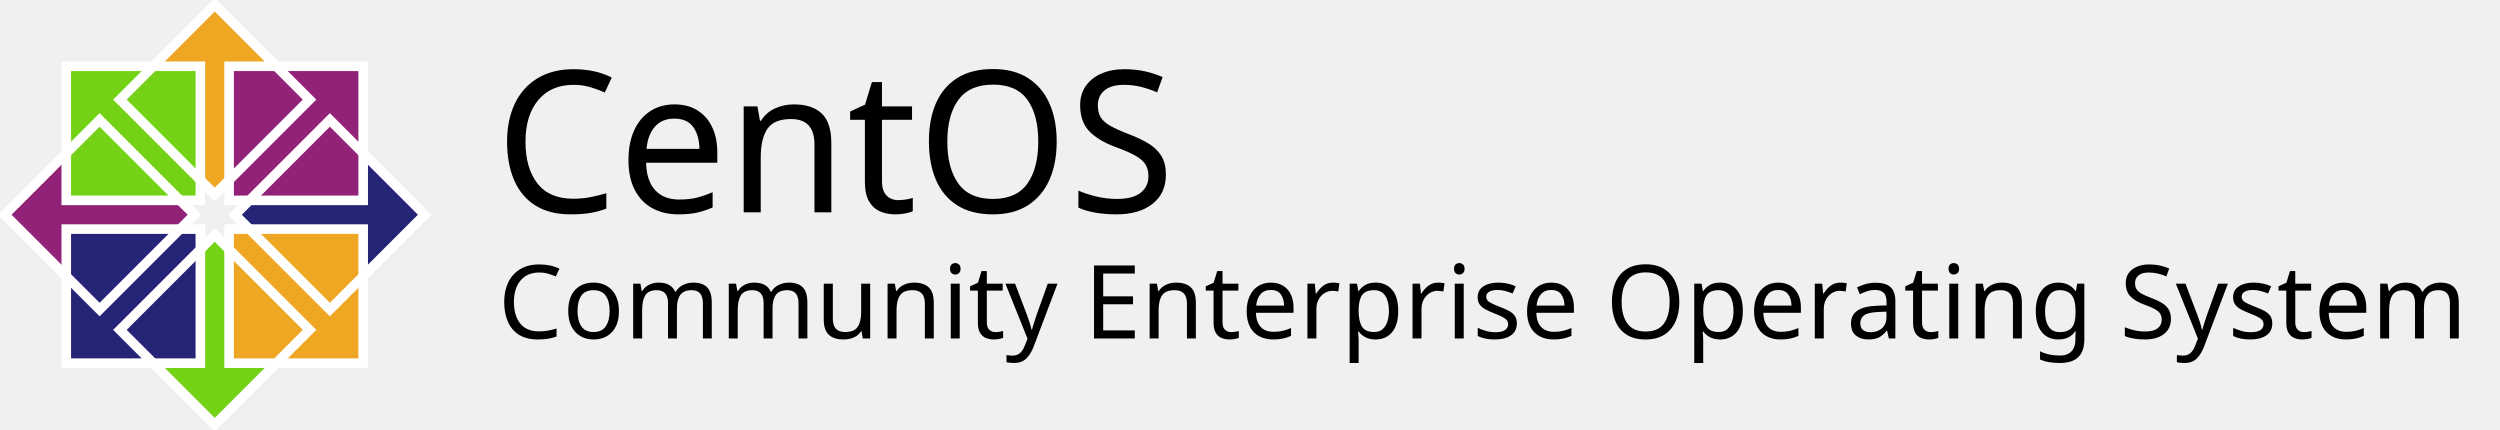
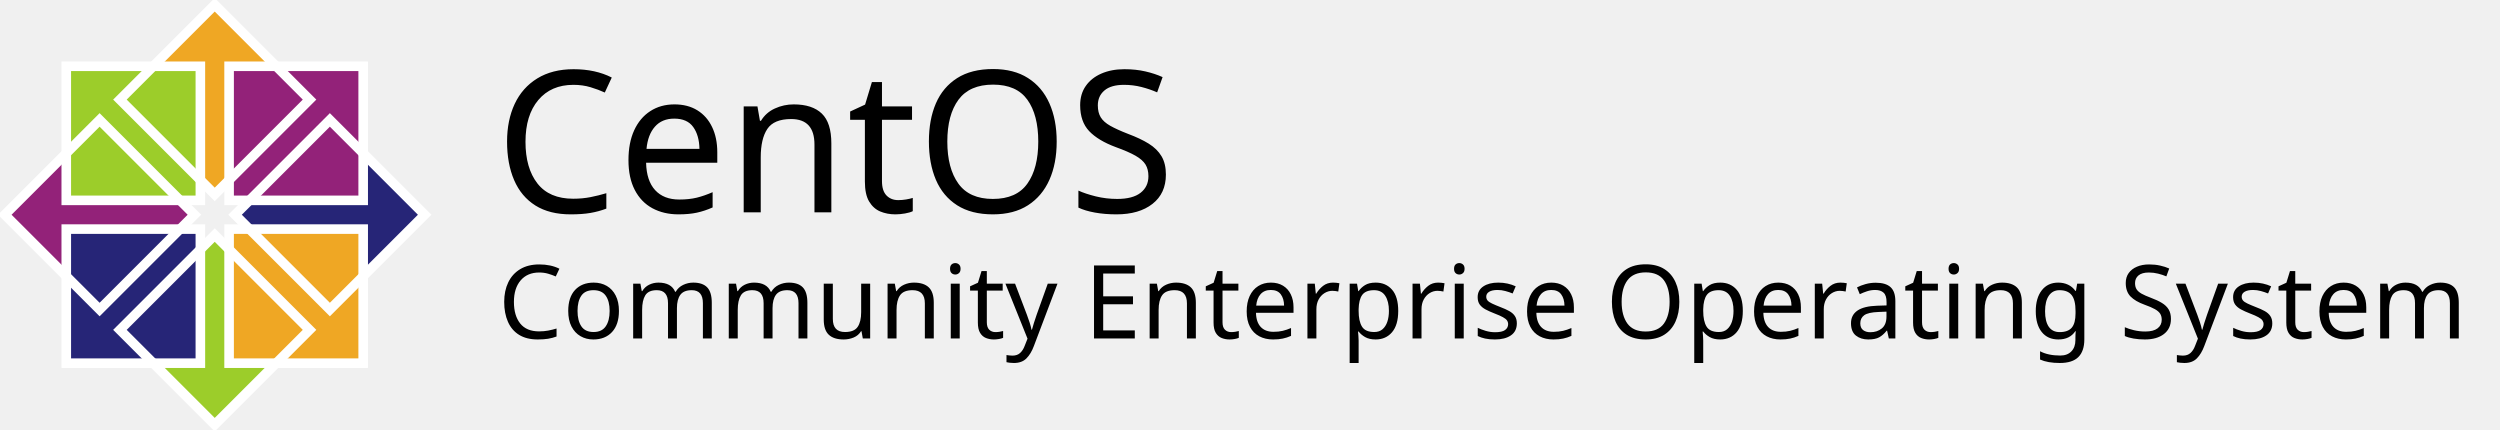
<svg xmlns="http://www.w3.org/2000/svg" width="618.794" height="106.299" id="svg3394" version="1.0" style="display:inline">
  <defs id="defs3396">
    <clipPath clipPathUnits="userSpaceOnUse" id="clipPath4429">
      <g transform="matrix(0.9947658,0,0,1,1.786099,0)" id="g4431">
-         <path style="fill:#eea623;fill-opacity:1;fill-rule:evenodd;stroke:none;stroke-width:30;stroke-linecap:round;stroke-linejoin:round;marker:none;marker-start:none;marker-mid:none;marker-end:none;stroke-miterlimit:4;stroke-dasharray:none;stroke-dashoffset:0;stroke-opacity:1;visibility:visible;display:inline;overflow:visible" d="M 322.541,2800.938 L 318.106,2806.667 L 313.671,2800.938 L 313.671,2757.795 L 294.732,2757.795 L 318.106,2732.258 L 341.238,2757.795 L 322.541,2757.795 L 322.541,2800.938 z" id="path4433" />
+         <path style="fill:#efa724;fill-opacity:1;fill-rule:evenodd;stroke:none;stroke-width:30;stroke-linecap:round;stroke-linejoin:round;marker:none;marker-start:none;marker-mid:none;marker-end:none;stroke-miterlimit:4;stroke-dasharray:none;stroke-dashoffset:0;stroke-opacity:1;visibility:visible;display:inline;overflow:visible" d="M 322.541,2800.938 L 318.106,2806.667 L 313.671,2800.938 L 313.671,2757.795 L 294.732,2757.795 L 318.106,2732.258 L 341.238,2757.795 L 322.541,2757.795 L 322.541,2800.938 z" id="path4433" />
      </g>
    </clipPath>
  </defs>
  <g id="layer1" transform="translate(-351.8872,354.7134)" style="display:inline" />
  <g id="CENTOSARTWORK" transform="translate(-4.0300246e-6,2.286228e-5)">
    <g id="g3645" transform="matrix(0.6666697,0,0,0.6666697,-143.3047,-377.1249)">
      <g transform="translate(90.01932,-214.542)" id="g3628">
        <text transform="scale(0.9903909,1.009702)" xml:space="preserve" style="font-size:72.706px;font-style:normal;font-variant:normal;font-weight:200;font-stretch:normal;text-align:start;line-height:125%;writing-mode:lr-tb;text-anchor:start;fill:#000000;fill-opacity:1;stroke:none;stroke-width:1;stroke-linecap:butt;stroke-linejoin:miter;stroke-miterlimit:4;stroke-dasharray:none;stroke-opacity:1;display:inline;font-family:Denmark;-inkscape-font-specification:Denmark Ultra-Light" x="311.795" y="850.815" id="text7691" clip-path="none">
          <tspan id="tspan7693" x="311.795" y="850.815" style="font-size:72.706px;font-style:normal;font-variant:normal;font-weight:200;font-stretch:normal;text-align:start;line-height:125%;writing-mode:lr-tb;text-anchor:start;fill:#000000;fill-opacity:1;stroke-width:1;stroke-miterlimit:4;stroke-dasharray:none;font-family:Denmark;-inkscape-font-specification:Denmark Ultra-Light">CentOS</tspan>
        </text>
        <text clip-path="none" id="text2473" y="905.887" x="309.821" style="font-size:37.964px;font-style:normal;font-variant:normal;font-weight:200;font-stretch:normal;text-align:start;line-height:125%;writing-mode:lr-tb;text-anchor:start;fill:#000000;fill-opacity:1;stroke:none;stroke-width:1;stroke-linecap:butt;stroke-linejoin:miter;stroke-miterlimit:4;stroke-dasharray:none;stroke-opacity:1;display:inline;font-family:Denmark;-inkscape-font-specification:Denmark Ultra-Light" xml:space="preserve">
          <tspan style="font-size:37.964px;font-style:normal;font-variant:normal;font-weight:200;font-stretch:normal;text-align:start;line-height:125%;writing-mode:lr-tb;text-anchor:start;fill:#000000;fill-opacity:1;stroke-width:1;stroke-miterlimit:4;stroke-dasharray:none;font-family:Denmark;-inkscape-font-specification:Denmark Ultra-Light" y="905.887" x="309.821" id="tspan2475">Community Enterprise Operating System</tspan>
        </text>
      </g>
    </g>
    <g style="display:inline" id="SYMBOL" transform="matrix(0.450413,0,0,0.450413,14.81173,262.0014)">
      <g id="g2640" transform="matrix(0,-1.485379,1.485379,0,-2754.372,24.12764)" style="display:inline">
        <g transform="translate(16.27951,-899.1672)" id="g2642">
          <g id="g2644" transform="matrix(1.066666,0,0,1,-26.9356,-4.1328125e-5)">
-             <path id="path2646" d="M 323.367,2798.161 L 317.96,2803.962 L 312.554,2798.161 L 312.554,2757.335 L 294.541,2757.335 L 317.96,2732.437 L 340.985,2757.335 L 323.367,2757.335 L 323.367,2798.161 z" style="fill:#922178;fill-opacity:1;fill-rule:evenodd;stroke:none;stroke-width:30;stroke-linecap:round;stroke-linejoin:round;marker:none;marker-start:none;marker-mid:none;marker-end:none;stroke-miterlimit:4;stroke-dasharray:none;stroke-dashoffset:0;stroke-opacity:1;visibility:visible;display:inline;overflow:visible" />
+             <path id="path2646" d="M 323.367,2798.161 L 317.96,2803.962 L 312.554,2798.161 L 312.554,2757.335 L 294.541,2757.335 L 317.96,2732.437 L 340.985,2757.335 L 323.367,2757.335 L 323.367,2798.161 z" style="fill:#932279;fill-opacity:1;fill-rule:evenodd;stroke:none;stroke-width:30;stroke-linecap:round;stroke-linejoin:round;marker:none;marker-start:none;marker-mid:none;marker-end:none;stroke-miterlimit:4;stroke-dasharray:none;stroke-dashoffset:0;stroke-opacity:1;visibility:visible;display:inline;overflow:visible" />
          </g>
          <g transform="matrix(1.072279,0,0,1,-28.85079,-4.1328125e-5)" id="g2650" clip-path="url(#clipPath4429)" />
        </g>
      </g>
      <g transform="matrix(1.485379,0,0,1.485379,-402.7002,-3303.18)" id="g2652" style="display:inline">
        <g id="g2654" transform="translate(16.27951,-899.1672)">
          <g transform="matrix(1.066666,0,0,1,-26.9356,-4.1328125e-5)" id="g2656">
-             <path style="fill:#eea623;fill-opacity:1;fill-rule:evenodd;stroke:none;stroke-width:30;stroke-linecap:round;stroke-linejoin:round;marker:none;marker-start:none;marker-mid:none;marker-end:none;stroke-miterlimit:4;stroke-dasharray:none;stroke-dashoffset:0;stroke-opacity:1;visibility:visible;display:inline;overflow:visible" d="M 323.367,2798.161 L 317.96,2803.962 L 312.554,2798.161 L 312.554,2757.335 L 294.541,2757.335 L 317.96,2732.437 L 340.985,2757.335 L 323.367,2757.335 L 323.367,2798.161 z" id="path2658" />
+             <path style="fill:#efa724;fill-opacity:1;fill-rule:evenodd;stroke:none;stroke-width:30;stroke-linecap:round;stroke-linejoin:round;marker:none;marker-start:none;marker-mid:none;marker-end:none;stroke-miterlimit:4;stroke-dasharray:none;stroke-dashoffset:0;stroke-opacity:1;visibility:visible;display:inline;overflow:visible" d="M 323.367,2798.161 L 317.96,2803.962 L 312.554,2798.161 L 312.554,2757.335 L 294.541,2757.335 L 317.96,2732.437 L 340.985,2757.335 L 323.367,2757.335 L 323.367,2798.161 z" id="path2658" />
          </g>
          <g clip-path="url(#clipPath4429)" id="g2662" transform="matrix(1.072279,0,0,1,-28.85079,-4.1328125e-5)" />
        </g>
      </g>
      <g id="g2664" transform="matrix(0,1.485379,-1.485379,0,4260.212,-927.3261)" style="display:inline">
        <g transform="matrix(1.066666,0,0,1,-26.9356,-4.1328125e-5)" id="g2666">
-           <path style="fill:#252476;fill-opacity:1;fill-rule:evenodd;stroke:none;stroke-width:30;stroke-linecap:round;stroke-linejoin:round;marker:none;marker-start:none;marker-mid:none;marker-end:none;stroke-miterlimit:4;stroke-dasharray:none;stroke-dashoffset:0;stroke-opacity:1;visibility:visible;display:inline;overflow:visible" d="M 323.367,2798.161 L 317.96,2803.962 L 312.554,2798.161 L 312.554,2757.335 L 294.541,2757.335 L 317.96,2732.437 L 340.985,2757.335 L 323.367,2757.335 L 323.367,2798.161 z" id="path2668" />
+           <path style="fill:#262577;fill-opacity:1;fill-rule:evenodd;stroke:none;stroke-width:30;stroke-linecap:round;stroke-linejoin:round;marker:none;marker-start:none;marker-mid:none;marker-end:none;stroke-miterlimit:4;stroke-dasharray:none;stroke-dashoffset:0;stroke-opacity:1;visibility:visible;display:inline;overflow:visible" d="M 323.367,2798.161 L 317.96,2803.962 L 312.554,2798.161 L 312.554,2757.335 L 294.541,2757.335 L 317.96,2732.437 L 340.985,2757.335 L 323.367,2757.335 L 323.367,2798.161 z" id="path2668" />
        </g>
        <g clip-path="url(#clipPath4429)" id="g2672" transform="matrix(1.072279,0,0,1,-28.85079,-4.1328125e-5)" />
      </g>
      <g transform="matrix(-1.485379,0,0,-1.485379,572.9346,2375.8)" id="g2674" style="display:inline">
        <g id="g2676" transform="translate(16.27951,-899.1672)">
          <g transform="matrix(1.066666,0,0,1,-26.9356,-4.1328125e-5)" id="g2678">
-             <path style="fill:#73d216;fill-opacity:1;fill-rule:evenodd;stroke:none;stroke-width:30;stroke-linecap:round;stroke-linejoin:round;marker:none;marker-start:none;marker-mid:none;marker-end:none;stroke-miterlimit:4;stroke-dasharray:none;stroke-dashoffset:0;stroke-opacity:1;visibility:visible;display:inline;overflow:visible" d="M 323.367,2798.161 L 317.96,2803.962 L 312.554,2798.161 L 312.554,2757.335 L 294.541,2757.335 L 317.96,2732.437 L 340.985,2757.335 L 323.367,2757.335 L 323.367,2798.161 z" id="path2680" />
+             <path style="fill:#9ccd2a;fill-opacity:1;fill-rule:evenodd;stroke:none;stroke-width:30;stroke-linecap:round;stroke-linejoin:round;marker:none;marker-start:none;marker-mid:none;marker-end:none;stroke-miterlimit:4;stroke-dasharray:none;stroke-dashoffset:0;stroke-opacity:1;visibility:visible;display:inline;overflow:visible" d="M 323.367,2798.161 L 317.96,2803.962 L 312.554,2798.161 L 312.554,2757.335 L 294.541,2757.335 L 317.96,2732.437 L 340.985,2757.335 L 323.367,2757.335 L 323.367,2798.161 z" id="path2680" />
          </g>
          <g clip-path="url(#clipPath4429)" id="g2684" transform="matrix(1.072279,0,0,1,-28.85079,-4.1328125e-5)" />
        </g>
      </g>
      <g transform="matrix(1.485379,0,0,1.485379,-994.6136,-3940.533)" id="g2686" style="display:inline">
-         <rect style="fill:#73d216;fill-opacity:1;stroke:#ffffff;stroke-width:3.543;stroke-linecap:butt;stroke-linejoin:miter;stroke-miterlimit:4;stroke-dasharray:none;stroke-dashoffset:0;stroke-opacity:1" id="rect2688" width="49.606" height="49.606" x="671.984" y="2285.789" />
-         <rect y="2285.789" x="732.221" height="49.606" width="49.606" id="rect2690" style="fill:#922178;fill-opacity:1;stroke:#ffffff;stroke-width:3.543;stroke-linecap:butt;stroke-linejoin:miter;stroke-miterlimit:4;stroke-dasharray:none;stroke-dashoffset:0;stroke-opacity:1" />
-         <rect style="fill:#eea623;fill-opacity:1;stroke:#ffffff;stroke-width:3.543;stroke-linecap:butt;stroke-linejoin:miter;stroke-miterlimit:4;stroke-dasharray:none;stroke-dashoffset:0;stroke-opacity:1" id="rect2692" width="49.606" height="49.606" x="732.221" y="2346.026" />
-         <rect y="2346.026" x="671.984" height="49.606" width="49.606" id="rect2694" style="fill:#252476;fill-opacity:1;stroke:#ffffff;stroke-width:3.543;stroke-linecap:butt;stroke-linejoin:miter;stroke-miterlimit:4;stroke-dasharray:none;stroke-dashoffset:0;stroke-opacity:1" />
+         <rect style="fill:#9ccd2a;fill-opacity:1;stroke:#ffffff;stroke-width:3.543;stroke-linecap:butt;stroke-linejoin:miter;stroke-miterlimit:4;stroke-dasharray:none;stroke-dashoffset:0;stroke-opacity:1" id="rect2688" width="49.606" height="49.606" x="671.984" y="2285.789" />
+         <rect y="2285.789" x="732.221" height="49.606" width="49.606" id="rect2690" style="fill:#932279;fill-opacity:1;stroke:#ffffff;stroke-width:3.543;stroke-linecap:butt;stroke-linejoin:miter;stroke-miterlimit:4;stroke-dasharray:none;stroke-dashoffset:0;stroke-opacity:1" />
+         <rect style="fill:#efa724;fill-opacity:1;stroke:#ffffff;stroke-width:3.543;stroke-linecap:butt;stroke-linejoin:miter;stroke-miterlimit:4;stroke-dasharray:none;stroke-dashoffset:0;stroke-opacity:1" id="rect2692" width="49.606" height="49.606" x="732.221" y="2346.026" />
+         <rect y="2346.026" x="671.984" height="49.606" width="49.606" id="rect2694" style="fill:#262577;fill-opacity:1;stroke:#ffffff;stroke-width:3.543;stroke-linecap:butt;stroke-linejoin:miter;stroke-miterlimit:4;stroke-dasharray:none;stroke-dashoffset:0;stroke-opacity:1" />
      </g>
      <rect y="-349.27" x="306.486" height="73.684" width="73.684" id="rect2704" style="fill:none;fill-opacity:1;stroke:#ffffff;stroke-width:5.263;stroke-linecap:butt;stroke-linejoin:miter;stroke-miterlimit:4;stroke-dasharray:none;stroke-dashoffset:0;stroke-opacity:1;display:inline" transform="matrix(0.7071068,-0.7071068,0.7071068,0.7071068,0,0)" />
      <rect style="fill:none;fill-opacity:1;stroke:#ffffff;stroke-width:5.263;stroke-linecap:butt;stroke-linejoin:miter;stroke-miterlimit:4;stroke-dasharray:none;stroke-dashoffset:0;stroke-opacity:1;display:inline" id="rect2706" width="73.684" height="73.684" x="395.96" y="-349.27" transform="matrix(0.7071068,-0.7071068,0.7071068,0.7071068,0,0)" />
      <rect y="-259.796" x="395.96" height="73.684" width="73.684" id="rect2708" style="fill:none;fill-opacity:1;stroke:#ffffff;stroke-width:5.263;stroke-linecap:butt;stroke-linejoin:miter;stroke-miterlimit:4;stroke-dasharray:none;stroke-dashoffset:0;stroke-opacity:1;display:inline" transform="matrix(0.7071068,-0.7071068,0.7071068,0.7071068,0,0)" />
      <rect style="fill:none;fill-opacity:1;stroke:#ffffff;stroke-width:5.263;stroke-linecap:butt;stroke-linejoin:miter;stroke-miterlimit:4;stroke-dasharray:none;stroke-dashoffset:0;stroke-opacity:1;display:inline" id="rect2710" width="73.684" height="73.684" x="306.486" y="-259.796" transform="matrix(0.7071068,-0.7071068,0.7071068,0.7071068,0,0)" />
    </g>
  </g>
</svg>
